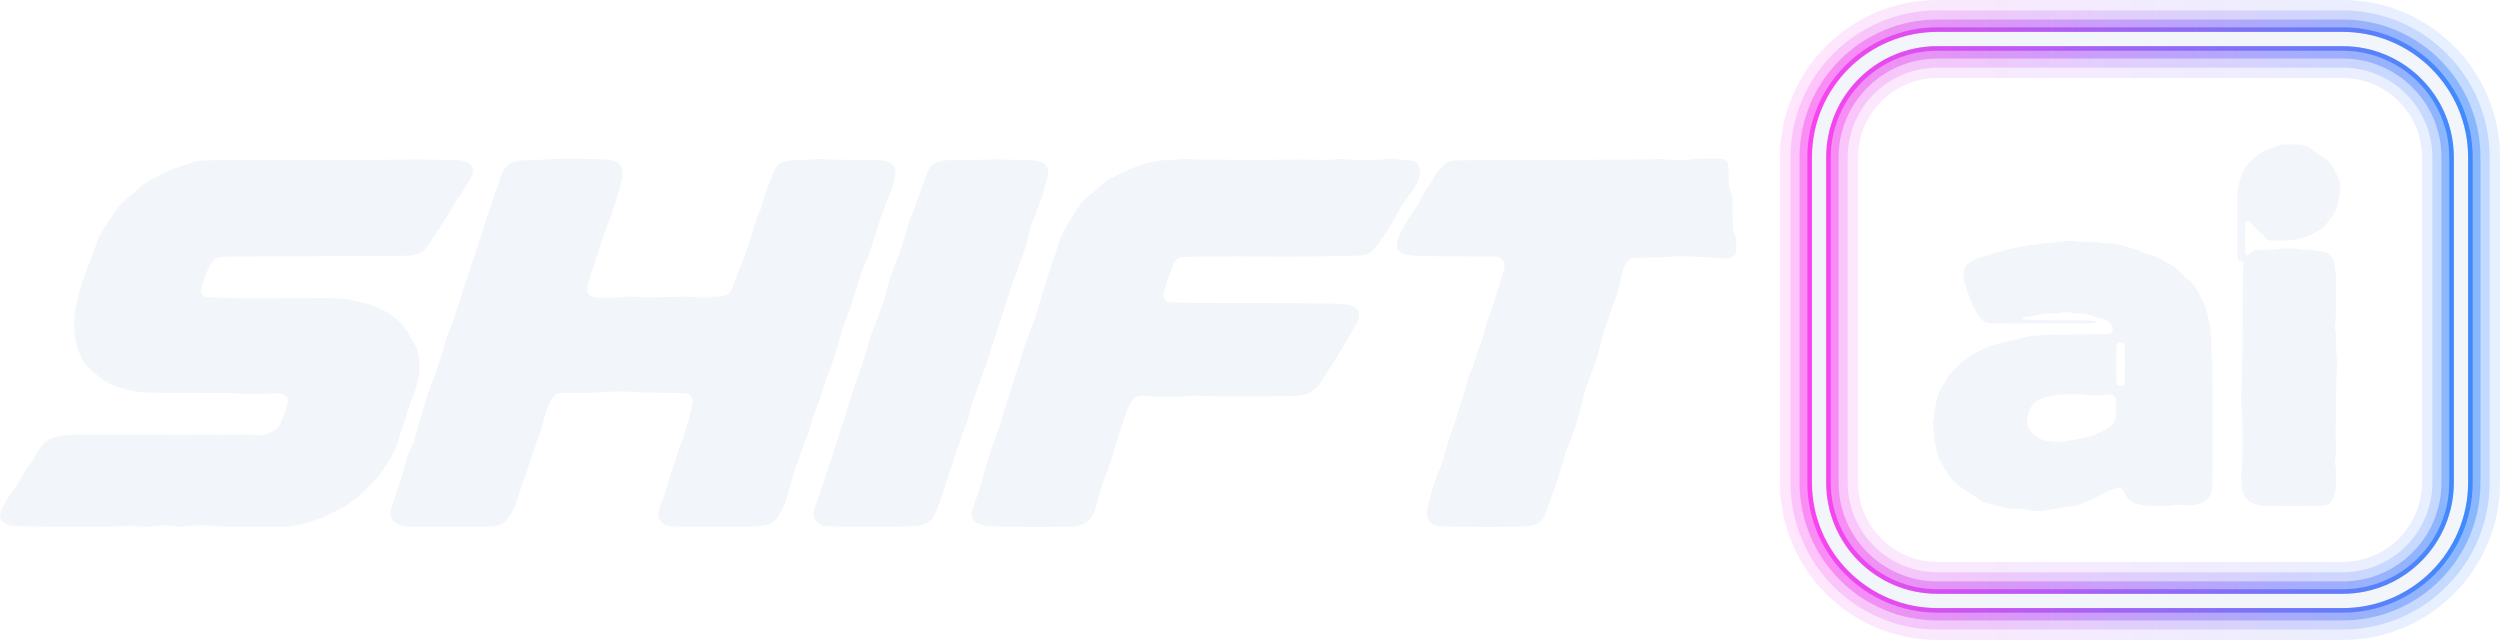
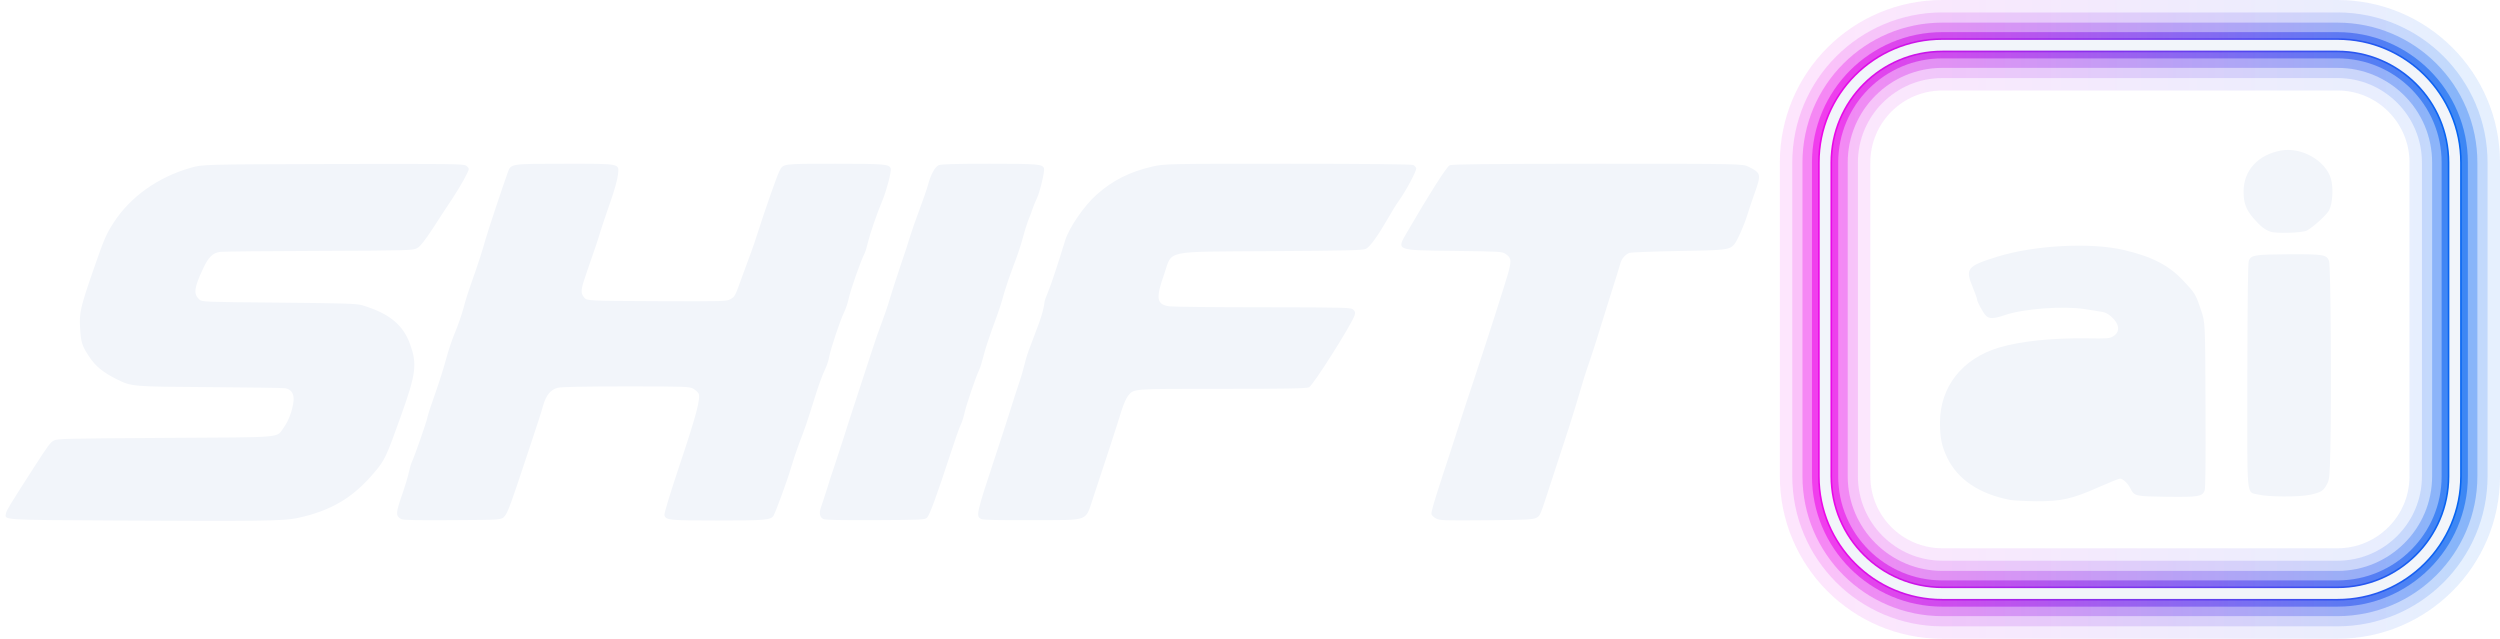
- <svg xmlns="http://www.w3.org/2000/svg" viewBox="87 303 5766.0 1476">
+ <svg xmlns="http://www.w3.org/2000/svg" viewBox="5.95 17.46 408.83 104.46">
  <defs>
-     <linearGradient id="neon" x1="4282.5" y1="0" x2="5763.0" y2="0" gradientUnits="userSpaceOnUse">
-       <stop offset="0" stop-color="#F508EA" />
-       <stop offset="1" stop-color="#0365FC" />
+     <linearGradient id="neon" x1="304.41" y1="0" x2="407.38" y2="0" gradientUnits="userSpaceOnUse">
+       <stop offset="0" stop-color="#EC01E7" />
+       <stop offset="1" stop-color="#0061F1" />
    </linearGradient>
  </defs>
-   <g id="wordmark" transform="translate(0,2001) scale(0.1,-0.1)" fill="#F2F5FA">
-     <path d="M13560 13308 c-25 -5 -191 -13 -370 -17 -613 -14 -675 -58 -845 -606 -20 -66 -53 -158 -72 -205 -20 -47 -48 -128 -63 -180 -15 -52 -46 -142 -68 -200 -22 -58 -54 -154 -72 -215 -51 -179 -270 -860 -337 -1050 -120 -338 -158 -456 -194 -590 -22 -82 -62 -208 -89 -280 -27 -71 -67 -193 -90 -270 -42 -142 -66 -207 -138 -371 -42 -95 -52 -127 -127 -396 -25 -92 -71 -236 -101 -320 -31 -84 -66 -187 -79 -228 -12 -41 -36 -111 -53 -155 -132 -348 -202 -554 -262 -780 -26 -99 -71 -254 -98 -345 -28 -91 -64 -214 -81 -274 -19 -64 -55 -153 -87 -216 -49 -93 -63 -136 -114 -336 -32 -126 -81 -288 -108 -359 -28 -72 -69 -194 -91 -273 -23 -78 -65 -207 -92 -285 -95 -265 -65 -379 122 -467 130 -61 112 -60 1151 -60 1029 0 1097 3 1226 60 174 77 314 333 456 830 13 47 45 136 71 199 26 62 62 166 80 230 19 64 72 226 120 361 47 135 97 279 110 320 12 41 44 131 70 200 27 71 59 183 75 260 43 209 159 479 242 562 70 70 96 73 548 70 322 -3 414 -1 497 12 122 19 695 22 778 4 30 -6 287 -13 635 -17 569 -6 586 -7 631 -27 56 -26 96 -76 105 -130 11 -69 -49 -340 -131 -594 -24 -74 -55 -173 -68 -220 -14 -47 -50 -147 -81 -222 -31 -76 -75 -204 -97 -285 -22 -80 -56 -187 -76 -237 -19 -50 -71 -214 -114 -364 -43 -151 -95 -311 -115 -355 -139 -314 -144 -455 -19 -565 104 -91 44 -86 1125 -90 1457 -5 1431 -12 1637 403 85 169 106 227 148 394 14 57 40 145 56 195 17 50 42 140 55 200 13 60 47 166 75 235 65 159 114 295 144 391 12 41 48 137 79 212 31 76 75 204 97 285 52 191 109 359 170 506 27 65 61 160 75 210 54 194 86 289 140 418 88 213 231 649 274 839 26 115 92 317 149 454 64 153 124 326 166 476 15 52 46 155 71 227 24 73 65 199 90 280 25 82 81 234 124 338 111 270 160 408 244 698 40 140 95 306 121 368 26 63 63 161 82 219 19 58 55 153 79 213 73 178 114 297 134 392 10 50 26 119 36 155 39 154 -13 243 -189 319 -62 26 -62 26 -722 32 -472 4 -681 9 -732 19 -59 10 -87 10 -145 0 -40 -7 -210 -16 -378 -20 -476 -11 -549 -47 -657 -327 -28 -70 -82 -211 -121 -313 -40 -102 -88 -246 -107 -320 -40 -153 -42 -160 -101 -290 -24 -52 -61 -158 -84 -235 -139 -468 -161 -532 -385 -1095 -29 -74 -67 -178 -84 -231 -89 -277 -141 -324 -375 -340 -72 -4 -158 -13 -191 -19 -86 -14 -208 -12 -331 6 -89 13 -157 15 -393 9 -157 -4 -347 -8 -421 -9 -74 -1 -178 -6 -230 -10 -72 -6 -122 -4 -203 8 -133 20 -302 20 -427 1 -128 -20 -580 -20 -663 -1 -111 26 -167 86 -167 180 0 61 61 293 116 436 23 63 55 158 69 210 15 52 42 134 61 182 19 48 48 138 64 200 35 129 95 294 245 678 32 79 77 216 102 305 24 88 60 214 80 280 108 363 112 449 30 571 -43 65 -104 100 -218 126 -104 24 -1298 38 -1399 16z" />
-     <path d="M28075 13305 c-44 -8 -155 -14 -246 -14 -332 -2 -745 -120 -1166 -336 -287 -147 -331 -176 -477 -315 -72 -69 -164 -147 -203 -173 -97 -65 -132 -105 -260 -298 -262 -392 -379 -611 -432 -806 -17 -61 -48 -156 -70 -211 -22 -55 -52 -138 -67 -184 -14 -45 -43 -131 -64 -189 -22 -58 -50 -150 -64 -205 -14 -54 -48 -166 -76 -249 -29 -82 -74 -232 -101 -333 -27 -101 -78 -263 -113 -360 -35 -97 -77 -213 -92 -257 -15 -44 -42 -116 -61 -160 -53 -121 -129 -348 -157 -466 -14 -58 -43 -154 -66 -214 -59 -155 -104 -293 -144 -441 -37 -136 -110 -362 -170 -527 -19 -53 -51 -162 -71 -241 -33 -136 -117 -387 -187 -556 -17 -41 -46 -128 -65 -194 -19 -65 -49 -159 -68 -210 -33 -90 -109 -355 -140 -491 -21 -93 -67 -233 -126 -382 -181 -456 -138 -576 228 -639 172 -29 1942 -38 2073 -10 318 67 410 189 524 692 19 84 53 201 76 260 23 60 59 159 80 219 21 61 59 157 83 215 24 58 59 161 76 230 18 69 52 186 76 260 24 74 66 209 95 300 29 91 65 201 80 245 15 44 40 118 55 165 59 190 159 355 237 396 55 28 120 34 224 19 149 -22 885 -21 1031 1 71 11 124 13 158 8 43 -7 279 -14 493 -15 528 -3 1196 -2 1322 2 69 2 154 2 190 -1 105 -8 355 10 439 31 186 47 309 145 435 345 23 36 66 102 97 147 31 45 82 125 113 177 32 52 91 147 132 210 105 163 192 307 263 438 34 62 85 147 112 190 178 272 178 449 -2 540 -63 32 -71 34 -227 42 -89 5 -168 13 -175 17 -6 4 -869 10 -1917 13 -2149 6 -1959 -2 -2024 82 -65 86 -50 155 143 663 21 55 47 122 56 148 25 67 94 141 153 164 44 17 1375 26 2062 14 491 -8 2108 16 2165 32 175 51 238 105 406 351 200 294 284 428 349 561 71 144 165 296 263 423 142 184 177 239 227 354 75 175 85 263 40 363 -45 102 -114 135 -310 146 -80 4 -172 13 -205 18 -83 15 -183 13 -295 -4 -140 -22 -730 -21 -877 1 -100 15 -117 15 -233 -1 -105 -14 -170 -16 -410 -11 -157 4 -312 7 -345 6 -568 -11 -2516 -7 -2603 5 -119 17 -139 17 -247 0z" />
-     <path d="M39030 13307 c-30 -7 -823 -12 -2350 -16 -2305 -6 -2305 -6 -2368 -30 -142 -53 -288 -210 -406 -436 -20 -38 -70 -115 -112 -170 -42 -56 -95 -142 -121 -195 -74 -158 -92 -189 -201 -350 -147 -216 -154 -227 -243 -390 -192 -352 -192 -516 2 -588 151 -55 288 -62 1274 -65 905 -2 910 -2 956 -23 92 -43 126 -130 100 -255 -17 -79 -124 -443 -177 -599 -25 -74 -58 -178 -73 -230 -16 -52 -49 -149 -74 -215 -50 -134 -88 -256 -140 -451 -20 -72 -58 -189 -85 -260 -28 -71 -71 -199 -96 -285 -25 -86 -64 -199 -87 -250 -87 -198 -123 -298 -145 -409 -12 -63 -36 -153 -52 -200 -61 -177 -122 -368 -141 -445 -25 -99 -66 -219 -119 -350 -23 -55 -56 -156 -75 -225 -19 -69 -49 -165 -67 -215 -17 -49 -47 -155 -66 -235 -28 -115 -48 -170 -94 -265 -34 -67 -71 -162 -85 -215 -14 -52 -59 -197 -100 -322 -160 -488 -137 -672 98 -760 92 -34 1963 -42 2159 -8 246 41 306 97 407 380 29 80 79 217 111 305 125 343 150 417 190 566 22 85 52 185 66 223 13 38 34 109 45 159 12 57 42 138 79 217 71 151 166 427 221 635 21 83 54 202 73 265 19 63 48 176 64 251 28 122 74 263 162 489 128 331 193 543 239 774 19 97 44 180 76 262 47 116 123 333 169 484 13 41 42 122 64 180 75 200 102 296 168 605 41 195 109 320 198 368 40 21 54 22 456 29 228 3 438 11 465 16 79 17 543 14 655 -3 52 -8 167 -15 255 -15 88 0 205 -7 260 -15 121 -18 202 -7 268 35 72 46 82 77 82 265 -1 160 -1 160 -40 255 -39 95 -39 95 -45 500 -5 405 -5 405 -45 500 -39 95 -39 95 -45 355 -9 396 4 385 -455 385 -204 0 -318 -5 -385 -15 -63 -10 -174 -15 -330 -15 -156 0 -267 5 -330 15 -107 17 -146 17 -210 2z" />
-     <path d="M10405 13300 c-27 -4 -1131 -9 -2452 -9 -2677 -1 -2429 6 -2710 -76 -277 -81 -560 -200 -833 -352 -262 -146 -286 -163 -380 -260 -50 -51 -136 -127 -193 -169 -127 -97 -209 -180 -267 -273 -25 -40 -94 -141 -154 -224 -177 -245 -265 -400 -311 -547 -39 -121 -107 -309 -166 -457 -50 -125 -80 -206 -161 -428 -38 -106 -94 -312 -160 -595 -68 -289 -47 -735 47 -985 97 -260 208 -418 385 -550 36 -27 86 -68 113 -91 176 -157 541 -299 857 -334 52 -6 122 -15 155 -20 36 -6 471 -10 1072 -10 871 0 1027 -2 1119 -16 106 -16 652 -15 866 2 162 12 278 -61 278 -174 0 -71 -98 -366 -167 -506 -104 -208 -349 -311 -654 -277 -84 10 -194 11 -419 6 -168 -4 -345 -5 -395 -4 -95 4 -544 4 -730 0 -60 -1 -679 1 -1375 4 -1265 6 -1265 6 -1436 -20 -348 -51 -448 -119 -622 -421 -74 -129 -114 -190 -220 -338 -37 -50 -98 -151 -135 -222 -37 -72 -96 -166 -131 -210 -87 -109 -285 -417 -314 -487 -87 -216 -26 -344 192 -399 116 -29 2448 -37 2659 -9 92 13 123 13 205 2 159 -22 315 -25 435 -7 140 21 380 21 525 0 103 -15 121 -15 225 0 148 21 561 22 697 1 111 -17 1602 -22 1700 -6 428 72 649 145 1037 340 234 118 273 142 423 255 194 146 548 495 636 626 28 41 84 125 126 185 158 230 229 381 308 656 23 79 64 203 92 274 28 72 66 191 84 265 19 74 59 196 90 270 179 435 228 705 184 1005 -32 218 -40 243 -124 373 -24 37 -63 105 -86 152 -192 384 -628 670 -1209 791 -387 80 -389 80 -1362 74 -481 -2 -910 -5 -954 -5 -379 -2 -1164 17 -1190 28 -113 49 -127 124 -61 312 165 469 207 538 365 602 56 23 56 23 2251 28 2195 5 2195 5 2295 40 173 60 265 141 359 319 26 47 80 129 120 180 41 51 100 141 131 200 32 58 86 147 122 196 35 50 90 142 123 205 33 63 93 159 134 214 41 54 101 144 132 200 32 55 74 126 94 156 137 204 144 336 21 426 -108 79 -166 87 -671 89 -228 1 -449 4 -490 8 -41 3 -97 2 -125 -3z" />
-     <path d="M23757 13303 c-5 -4 -268 -10 -585 -13 -577 -5 -577 -5 -643 -32 -195 -78 -253 -159 -364 -518 -15 -47 -54 -150 -87 -230 -34 -80 -73 -188 -88 -240 -27 -94 -41 -130 -118 -305 -21 -49 -51 -137 -66 -195 -84 -321 -146 -517 -229 -720 -30 -74 -60 -153 -67 -175 -7 -22 -35 -96 -62 -163 -29 -73 -76 -225 -113 -370 -95 -368 -91 -355 -292 -872 -106 -271 -143 -380 -164 -483 -12 -54 -55 -198 -96 -320 -42 -122 -89 -262 -105 -312 -17 -49 -52 -148 -78 -220 -27 -71 -67 -193 -90 -270 -23 -77 -52 -174 -65 -215 -13 -41 -38 -124 -55 -185 -18 -60 -50 -157 -72 -215 -22 -58 -66 -195 -98 -305 -32 -110 -76 -247 -98 -305 -22 -58 -60 -175 -85 -261 -25 -86 -64 -202 -87 -258 -22 -56 -62 -177 -89 -269 -51 -173 -119 -369 -190 -554 -87 -227 -25 -367 199 -444 94 -32 2086 -29 2214 4 158 40 283 128 339 237 49 98 171 422 204 545 19 68 45 153 60 188 14 35 51 150 83 255 79 257 134 422 180 537 21 52 49 139 64 193 14 54 53 162 85 241 73 174 137 368 151 461 13 83 68 257 141 445 29 74 72 191 95 260 24 69 64 175 88 235 51 125 101 280 146 446 17 63 50 166 74 229 24 63 63 179 85 257 23 78 55 180 72 225 52 141 95 275 158 488 58 201 81 267 176 520 26 69 67 181 92 250 24 69 61 170 83 225 49 128 134 423 165 575 16 79 39 150 69 218 25 55 60 144 79 198 19 55 58 156 86 225 28 69 62 175 75 235 13 60 39 152 56 204 104 310 56 450 -177 517 -47 13 -132 18 -468 24 -225 5 -448 11 -495 15 -47 3 -89 2 -93 -3z" />
+   <g id="wordmark" fill="#F2F5FA" fill-rule="evenodd">
+     <path d="M24.75,102.58C5.95,102.48 6.7,102.52 6.93,101.41C7.01,100.91 7.57,100.02 11.38,94.08C13.88,90.21 14.15,89.84 14.76,89.5C15.31,89.19 16.8,89.17 32.98,89.07C52.9,88.95 51.07,89.13 52.37,87.35C53.13,86.31 53.8,84.53 53.95,83.08C54.09,81.91 53.6,81.12 52.6,80.95C52.25,80.89 46.73,80.81 40.33,80.77C27.5,80.69 27.48,80.69 25,79.46C22.78,78.34 21.59,77.37 20.56,75.82C19.38,74.08 19.18,73.45 19.05,71.12C18.89,68.67 19.12,67.68 21.06,62.06C23,56.46 23.28,55.81 24.55,53.84C27.27,49.65 31.77,46.43 37.1,44.91C39.06,44.34 39.06,44.34 60.38,44.28C79.36,44.24 81.73,44.26 82.14,44.53C82.4,44.69 82.61,44.94 82.61,45.1C82.61,45.48 81.3,47.84 79.99,49.84C79.34,50.8 77.93,52.95 76.86,54.62C75.44,56.79 74.68,57.75 74.19,58.02C73.53,58.41 73.16,58.43 58.14,58.49C49.68,58.51 42.4,58.59 41.95,58.65C40.74,58.81 40.02,59.51 39.13,61.45C37.66,64.6 37.57,65.56 38.57,66.46C38.98,66.83 39.35,66.85 51.56,66.95C62.47,67.05 64.25,67.11 65.19,67.38C69.59,68.71 71.86,70.56 73,73.72C74.19,76.99 74,78.56 71.49,85.55C69.11,92.2 68.89,92.68 67.19,94.69C63.7,98.86 60.06,101.01 54.52,102.19C52.29,102.66 48.23,102.71 24.75,102.58Z" />
+     <path d="M71.55,102.34C70.63,101.82 70.65,101.39 71.73,98.29C72.2,96.94 72.69,95.3 72.82,94.65C72.96,94 73.18,93.26 73.31,92.99C73.7,92.2 75.7,86.51 75.84,85.74C75.9,85.37 76.48,83.57 77.15,81.73C77.8,79.89 78.58,77.39 78.91,76.15C79.23,74.92 79.87,72.98 80.36,71.84C80.83,70.71 81.46,68.91 81.75,67.83C82.02,66.75 82.59,64.95 83,63.82C84,61.04 84.88,58.34 85.33,56.67C85.66,55.46 88.17,47.92 88.99,45.65C89.52,44.22 89.39,44.24 98.31,44.24C107.65,44.24 107.2,44.15 107,46.08C106.94,46.75 106.4,48.69 105.79,50.41C105.18,52.13 104.48,54.25 104.2,55.1C103.66,56.91 103.38,57.73 102.01,61.66C100.88,64.89 100.84,65.34 101.48,66.11C101.95,66.66 101.95,66.66 113.39,66.71C124.52,66.75 124.82,66.75 125.44,66.36C126.17,65.91 126.11,66.03 127.44,62.35C127.99,60.84 128.62,59.16 128.81,58.63C129.01,58.1 129.5,56.69 129.87,55.5C130.96,52.07 133.04,46.12 133.4,45.46C134.04,44.2 133.79,44.24 142.55,44.24C150.8,44.24 151.38,44.3 151.62,45.05C151.75,45.46 150.9,48.77 150.23,50.29C149.35,52.41 148.21,55.72 147.9,57.03C147.74,57.75 147.49,58.59 147.33,58.91C146.74,60.02 145.02,64.93 144.75,66.25C144.59,66.97 144.26,67.99 144,68.5C143.38,69.73 141.81,74.43 141.55,75.8C141.46,76.41 141.1,77.43 140.79,78.05C140.48,78.68 139.75,80.63 139.21,82.42C137.9,86.61 137.64,87.37 136.64,89.95C136.19,91.15 135.59,92.99 135.27,94.06C134.76,95.86 132.8,101.19 132.45,101.78C132,102.5 131.18,102.58 123.35,102.58C115.31,102.58 114.82,102.52 114.6,101.7C114.54,101.43 115.52,98.21 117.14,93.36C119.83,85.35 120.57,82.52 120.18,81.79C120.06,81.59 119.69,81.24 119.36,81.05C118.75,80.68 118.28,80.65 108.39,80.65C101.41,80.65 97.77,80.73 97.18,80.87C95.98,81.18 95.26,82.06 94.75,83.84C94.3,85.41 94.16,85.81 92.4,91.13C89.5,99.9 88.99,101.31 88.46,101.89C87.94,102.48 87.94,102.48 79.93,102.52C74.19,102.56 71.82,102.52 71.55,102.34Z" />
+     <path d="M140.6,102.34C140.01,102.05 139.87,101.39 140.19,100.46C140.34,100.06 140.79,98.66 141.2,97.39C141.59,96.1 142.1,94.52 142.34,93.87C142.55,93.22 143.26,91.07 143.91,89.07C144.53,87.07 145.24,84.92 145.45,84.28C146,82.63 148.04,76.37 148.65,74.49C148.92,73.62 149.54,71.82 150.05,70.48C150.56,69.12 151.19,67.32 151.42,66.46C151.68,65.6 152.44,63.21 153.12,61.18C153.83,59.14 154.57,56.85 154.79,56.09C155.02,55.32 155.69,53.4 156.3,51.78C156.9,50.16 157.55,48.31 157.71,47.69C158.14,46.04 158.84,44.75 159.45,44.48C159.82,44.3 162.11,44.24 167.77,44.24C175.71,44.24 176.4,44.3 176.68,44.98C176.83,45.42 176.01,48.88 175.5,49.92C175.27,50.41 174.95,51.15 174.82,51.58C174.68,52.02 174.37,52.85 174.11,53.46C173.88,54.05 173.45,55.42 173.17,56.5C172.9,57.56 172.23,59.55 171.68,60.92C171.16,62.29 170.49,64.23 170.2,65.23C169.59,67.42 169.45,67.87 168.2,71.26C167.67,72.71 167.02,74.7 166.79,75.66C166.55,76.62 166.22,77.68 166.07,77.97C165.58,78.93 163.91,83.84 163.66,85.06C163.52,85.7 163.25,86.55 163.05,86.94C162.85,87.33 162.11,89.44 161.39,91.64C159.18,98.41 157.98,101.68 157.57,102.09C157.2,102.46 156.9,102.48 149.11,102.52C143.52,102.54 140.91,102.5 140.6,102.34Z" />
+     <path d="M166.44,102.34C165.5,101.88 165.54,101.7 168.84,91.71C169.41,89.99 170.39,87 171,85.06C171.6,83.12 172.37,80.77 172.68,79.85C173,78.93 173.37,77.58 173.54,76.88C173.7,76.17 174.09,74.94 174.41,74.16C175.85,70.41 176.17,69.52 176.46,68.4C176.64,67.73 176.77,67.03 176.77,66.83C176.77,66.66 177.03,65.91 177.34,65.21C177.79,64.15 178.98,60.59 180.14,56.77C180.79,54.66 183.29,51.03 185.35,49.23C187.99,46.91 190.71,45.56 194.35,44.71C196.45,44.24 196.45,44.24 216.57,44.24C229.24,44.24 236.83,44.32 237.05,44.44C237.25,44.53 237.46,44.77 237.54,44.94C237.68,45.3 235.93,48.57 234.7,50.31C234.27,50.9 233.45,52.23 232.88,53.25C231.29,56.01 230,57.81 229.34,58.14C228.83,58.4 226.59,58.45 213.64,58.53C196.05,58.65 197.72,58.3 196.35,62.22C194.9,66.31 195.08,67.29 197.25,67.56C197.88,67.64 204.81,67.71 212.64,67.71C226.52,67.73 226.91,67.75 227.28,68.12C227.59,68.44 227.61,68.59 227.46,69.05C226.89,70.67 220.7,80.46 220.02,80.79C219.66,80.99 216.32,81.05 205.79,81.05C190.71,81.05 191.44,80.99 190.4,82.22C190.12,82.57 189.68,83.59 189.38,84.53C188.83,86.37 186.33,94.04 184.78,98.66C183.35,102.88 184.39,102.48 174.85,102.52C169.34,102.54 166.75,102.5 166.44,102.34Z" />
+     <path d="M240.79,102.25C240.42,102.05 240.08,101.74 240.04,101.54C239.96,101.21 240.48,99.47 241.96,94.94C242.38,93.71 243.47,90.32 244.41,87.41C245.35,84.49 246.43,81.2 246.82,80.07C249.03,73.43 252.34,63.15 252.71,61.66C253.12,60 253.04,59.59 252.18,59C251.59,58.59 251.32,58.59 243.84,58.49C234.05,58.38 234.29,58.47 236.07,55.4C239.57,49.37 242.47,44.79 243,44.5C243.33,44.3 248.68,44.26 267.18,44.24C290.92,44.24 290.92,44.24 291.94,44.75C293.96,45.77 294,45.97 292.84,49.18C292.41,50.39 291.9,51.92 291.71,52.56C291.16,54.36 289.98,56.99 289.49,57.5C288.73,58.32 288.03,58.4 280.23,58.51C276.14,58.59 272.62,58.73 272.4,58.81C271.68,59.12 271.13,59.78 270.92,60.57C270.8,61.02 270.07,63.41 269.27,65.88C268.49,68.34 267.65,71.04 267.41,71.84C267.18,72.65 266.51,74.72 265.93,76.44C265.32,78.17 264.59,80.5 264.28,81.63C263.96,82.77 263.18,85.31 262.54,87.31C261.87,89.31 260.62,93.14 259.76,95.82C257.7,102.13 257.86,101.76 257.15,102.15C256.62,102.42 255.57,102.48 249.01,102.54C242.04,102.6 241.41,102.58 240.79,102.25Z" />
  </g>
-   <g id="ai" transform="translate(0,2001) scale(0.1,-0.1)" fill="#F2F5FA">
-     <path d="M53465 13635 c-27 -7 -88 -28 -135 -45 -302 -113 -268 -96 -441 -226 -216 -163 -327 -355 -395 -688 -24 -119 -24 -119 -24 -888 0 -881 -6 -828 92 -828 58 0 64 -13 49 -108 -5 -37 -10 -98 -10 -137 -3 -1115 -19 -2607 -29 -2640 -17 -59 -15 -433 3 -515 22 -102 22 -1306 -1 -1415 -27 -131 -16 -408 21 -505 69 -184 150 -255 352 -306 94 -24 94 -24 811 -24 706 -1 746 1 808 33 68 36 134 157 164 303 25 122 28 474 6 594 -13 66 -13 85 0 155 13 63 14 125 9 305 -3 124 -5 254 -5 290 5 785 18 1492 28 1525 15 54 14 136 -3 215 -10 46 -14 136 -15 310 0 186 -4 265 -16 328 -16 76 -16 88 0 165 19 96 24 1078 6 1152 -6 22 -14 87 -19 144 -20 229 -125 337 -350 362 -47 5 -104 13 -126 19 -22 5 -98 10 -170 10 -73 0 -158 7 -195 15 -43 9 -125 14 -240 14 -115 0 -197 -5 -240 -14 -45 -10 -132 -14 -280 -15 -244 0 -265 -4 -324 -58 -78 -72 -115 -77 -135 -20 -16 47 -15 685 2 718 29 59 85 27 202 -115 56 -68 102 -114 154 -149 57 -39 79 -61 95 -96 32 -68 40 -70 306 -70 235 0 257 2 485 46 99 19 293 94 360 138 28 18 71 42 98 54 57 25 150 117 202 198 21 33 58 82 82 109 70 79 121 194 132 295 6 48 19 107 32 135 19 42 23 71 27 191 5 177 -3 211 -102 414 -98 205 -156 271 -313 356 -68 37 -133 82 -174 121 -70 65 -145 108 -247 142 -76 26 -449 30 -537 6z" />
-     <path d="M48475 11414 c-33 -7 -85 -13 -115 -14 -30 0 -84 -7 -120 -15 -36 -8 -103 -15 -150 -15 -47 0 -103 -5 -125 -10 -22 -6 -83 -14 -135 -19 -94 -9 -152 -17 -340 -48 -214 -35 -867 -213 -1023 -279 -144 -61 -228 -117 -257 -174 -73 -144 -73 -250 0 -477 150 -463 304 -744 447 -815 68 -33 68 -33 1283 -30 1272 4 1245 3 1259 31 22 41 27 41 -810 45 -818 4 -879 6 -879 41 0 25 43 39 150 46 63 4 153 20 223 38 108 28 132 31 280 31 102 1 186 6 227 15 36 8 97 14 135 14 39 0 99 -6 135 -14 36 -8 109 -14 163 -15 114 0 300 -38 354 -71 19 -12 70 -28 113 -35 150 -26 230 -76 279 -176 33 -66 37 -93 19 -132 -28 -64 12 -60 -818 -67 -530 -4 -767 -9 -795 -17 -22 -6 -83 -12 -136 -12 -107 0 -252 -26 -366 -65 -39 -14 -85 -25 -101 -25 -47 0 -541 -126 -628 -160 -419 -164 -821 -476 -985 -765 -35 -60 -80 -136 -100 -167 -50 -78 -102 -213 -127 -328 -33 -154 -52 -273 -52 -326 -1 -27 -7 -78 -15 -114 -8 -36 -14 -90 -14 -120 0 -30 6 -84 14 -120 8 -36 14 -87 15 -114 0 -94 76 -463 111 -544 30 -69 205 -355 234 -382 15 -14 45 -51 66 -82 51 -74 126 -136 319 -264 348 -229 433 -278 515 -294 33 -6 87 -20 120 -30 33 -10 85 -24 116 -30 30 -6 87 -22 125 -35 61 -22 86 -25 213 -25 79 0 183 -7 230 -15 209 -35 251 -40 336 -40 50 0 126 6 170 13 44 7 125 20 180 28 55 9 152 27 215 42 70 15 163 28 237 32 123 6 123 6 235 62 62 31 128 59 145 62 29 5 104 40 278 130 28 14 120 58 205 98 230 108 252 103 350 -77 92 -167 147 -202 401 -254 129 -26 549 -30 659 -6 79 17 317 20 407 4 119 -21 332 45 428 133 70 64 78 79 104 207 21 103 21 117 21 1550 0 1025 -4 1458 -12 1486 -6 22 -14 166 -18 320 -4 154 -13 312 -19 350 -64 380 -90 478 -170 640 -33 66 -85 173 -116 237 -61 127 -151 230 -305 346 -36 27 -104 92 -153 145 -80 87 -96 99 -185 142 -53 26 -133 68 -177 95 -129 77 -182 100 -276 121 -99 21 -156 42 -259 94 -38 19 -107 44 -152 54 -46 11 -100 27 -121 36 -108 45 -319 85 -451 85 -75 1 -159 7 -196 15 -45 10 -134 15 -285 15 -151 0 -240 5 -285 15 -80 18 -166 17 -245 -1z m1376 -2363 c29 -29 29 -29 29 -471 0 -442 0 -442 -29 -471 -51 -51 -139 -38 -160 22 -15 43 -15 856 -1 896 24 62 109 75 161 24z m-891 -1176 c92 -20 386 -20 482 1 98 21 149 12 193 -31 44 -44 47 -71 43 -320 -3 -228 -18 -277 -110 -360 -57 -53 -350 -206 -457 -239 -111 -35 -510 -116 -571 -116 -27 0 -82 -7 -122 -16 -95 -20 -345 6 -448 46 -281 111 -397 321 -325 588 63 235 226 368 510 417 55 10 129 23 165 30 95 19 554 19 640 0z" />
+   <g id="ai" fill="#F2F5FA" fill-rule="evenodd">
+     <path d="M334.66,99.21C329.64,98.25 326.08,95.86 324.38,92.3C323.48,90.44 323.2,89.07 323.2,86.57C323.2,80.73 326.82,76.11 332.82,74.31C336.34,73.25 341.62,72.71 347.18,72.79C350.63,72.84 350.95,72.82 351.53,72.45C352.71,71.73 352.57,70.45 351.2,69.22C350.73,68.81 350.18,68.52 349.71,68.46C349.28,68.38 348.03,68.18 346.91,68.01C343.39,67.46 336.87,67.93 333.8,68.99C331.97,69.61 331.23,69.63 330.7,69.07C330.21,68.54 329.27,66.81 329.27,66.44C329.27,66.29 328.96,65.43 328.59,64.52C327.28,61.37 327.57,61 332.6,59.43C338.61,57.56 347.85,57.07 353.25,58.34C357.89,59.43 360.61,60.84 362.98,63.35C364.9,65.39 365.02,65.56 365.9,68.22C366.57,70.18 366.57,70.18 366.62,83.67C366.66,93.44 366.62,97.31 366.47,97.71C366.06,98.66 365.47,98.76 360.3,98.7C355.07,98.62 355,98.62 354.33,97.31C353.92,96.49 353.1,95.73 352.63,95.73C352.45,95.73 350.95,96.34 349.26,97.08C344.82,99.06 343.07,99.45 338.93,99.43C337.12,99.41 335.18,99.31 334.66,99.21Z" />
+     <path d="M375.22,98.33C373.26,97.82 373.44,99.64 373.46,78.83C373.5,65.74 373.55,60.47 373.71,60.08C374.1,59.16 374.65,59.08 380.23,59.04C385.96,59.02 386.44,59.1 386.83,60.16C387.1,60.88 387.24,82.83 387.04,90.93C386.93,95.47 386.89,95.88 386.48,96.65C385.93,97.71 385.5,97.98 383.83,98.35C382.05,98.76 376.82,98.74 375.22,98.33Z" />
+     <path d="M347.34,89.6C348.83,89.15 350.73,88.21 352.12,87.23C352.8,86.74 353.02,85.72 352.86,83.82C352.73,82.28 352.67,82.08 352.1,81.52C351.47,80.89 351.47,80.89 347.48,80.87C338.77,80.83 336.91,81.77 336.91,86.21C336.91,89.37 338.34,90.29 343.07,90.17C345.15,90.13 345.93,90.03 347.34,89.6Z" />
+     <path d="M377.21,55.34C376.26,54.99 375.57,54.42 374.46,53.15C373.24,51.74 372.83,50.59 372.85,48.75C372.87,45.3 375.22,42.75 379,42.07C382.34,41.48 386.26,43.72 387.14,46.71C387.55,48.18 387.41,50.7 386.85,51.82C386.48,52.56 384.2,54.64 383.19,55.16C382.44,55.56 378.12,55.68 377.21,55.34Z" />
  </g>
  <g id="badge">
-     <rect x="4282.5" y="393" width="1480.5" height="1296" rx="273" fill="none" stroke="url(#neon)" stroke-width="180" opacity="0.1" />
-     <rect x="4282.5" y="393" width="1480.5" height="1296" rx="273" fill="none" stroke="url(#neon)" stroke-width="132" opacity="0.16" />
-     <rect x="4282.5" y="393" width="1480.5" height="1296" rx="273" fill="none" stroke="url(#neon)" stroke-width="90" opacity="0.3" />
-     <rect x="4282.5" y="393" width="1480.5" height="1296" rx="273" fill="none" stroke="url(#neon)" stroke-width="54" opacity="0.55" />
-     <rect x="4282.5" y="393" width="1480.5" height="1296" rx="273" fill="none" stroke="url(#neon)" stroke-width="33" opacity="0.9" />
-     <rect x="4282.5" y="393" width="1480.5" height="1296" rx="273" fill="none" stroke="#F2F5FA" stroke-width="33" />
+     <rect x="304.41" y="24.86" width="102.97" height="89.66" rx="19.18" fill="none" stroke="url(#neon)" stroke-width="14.8" opacity="0.1" />
+     <rect x="304.41" y="24.86" width="102.97" height="89.66" rx="19.18" fill="none" stroke="url(#neon)" stroke-width="10.73" opacity="0.16" />
+     <rect x="304.41" y="24.86" width="102.97" height="89.66" rx="19.18" fill="none" stroke="url(#neon)" stroke-width="7.4" opacity="0.3" />
+     <rect x="304.41" y="24.86" width="102.97" height="89.66" rx="19.18" fill="none" stroke="url(#neon)" stroke-width="4.29" opacity="0.55" />
+     <rect x="304.41" y="24.86" width="102.97" height="89.66" rx="19.18" fill="none" stroke="url(#neon)" stroke-width="2.29" opacity="0.9" />
+     <rect x="304.41" y="24.86" width="102.97" height="89.66" rx="19.18" fill="none" stroke="#F2F5FA" stroke-width="1.76" />
  </g>
</svg>
